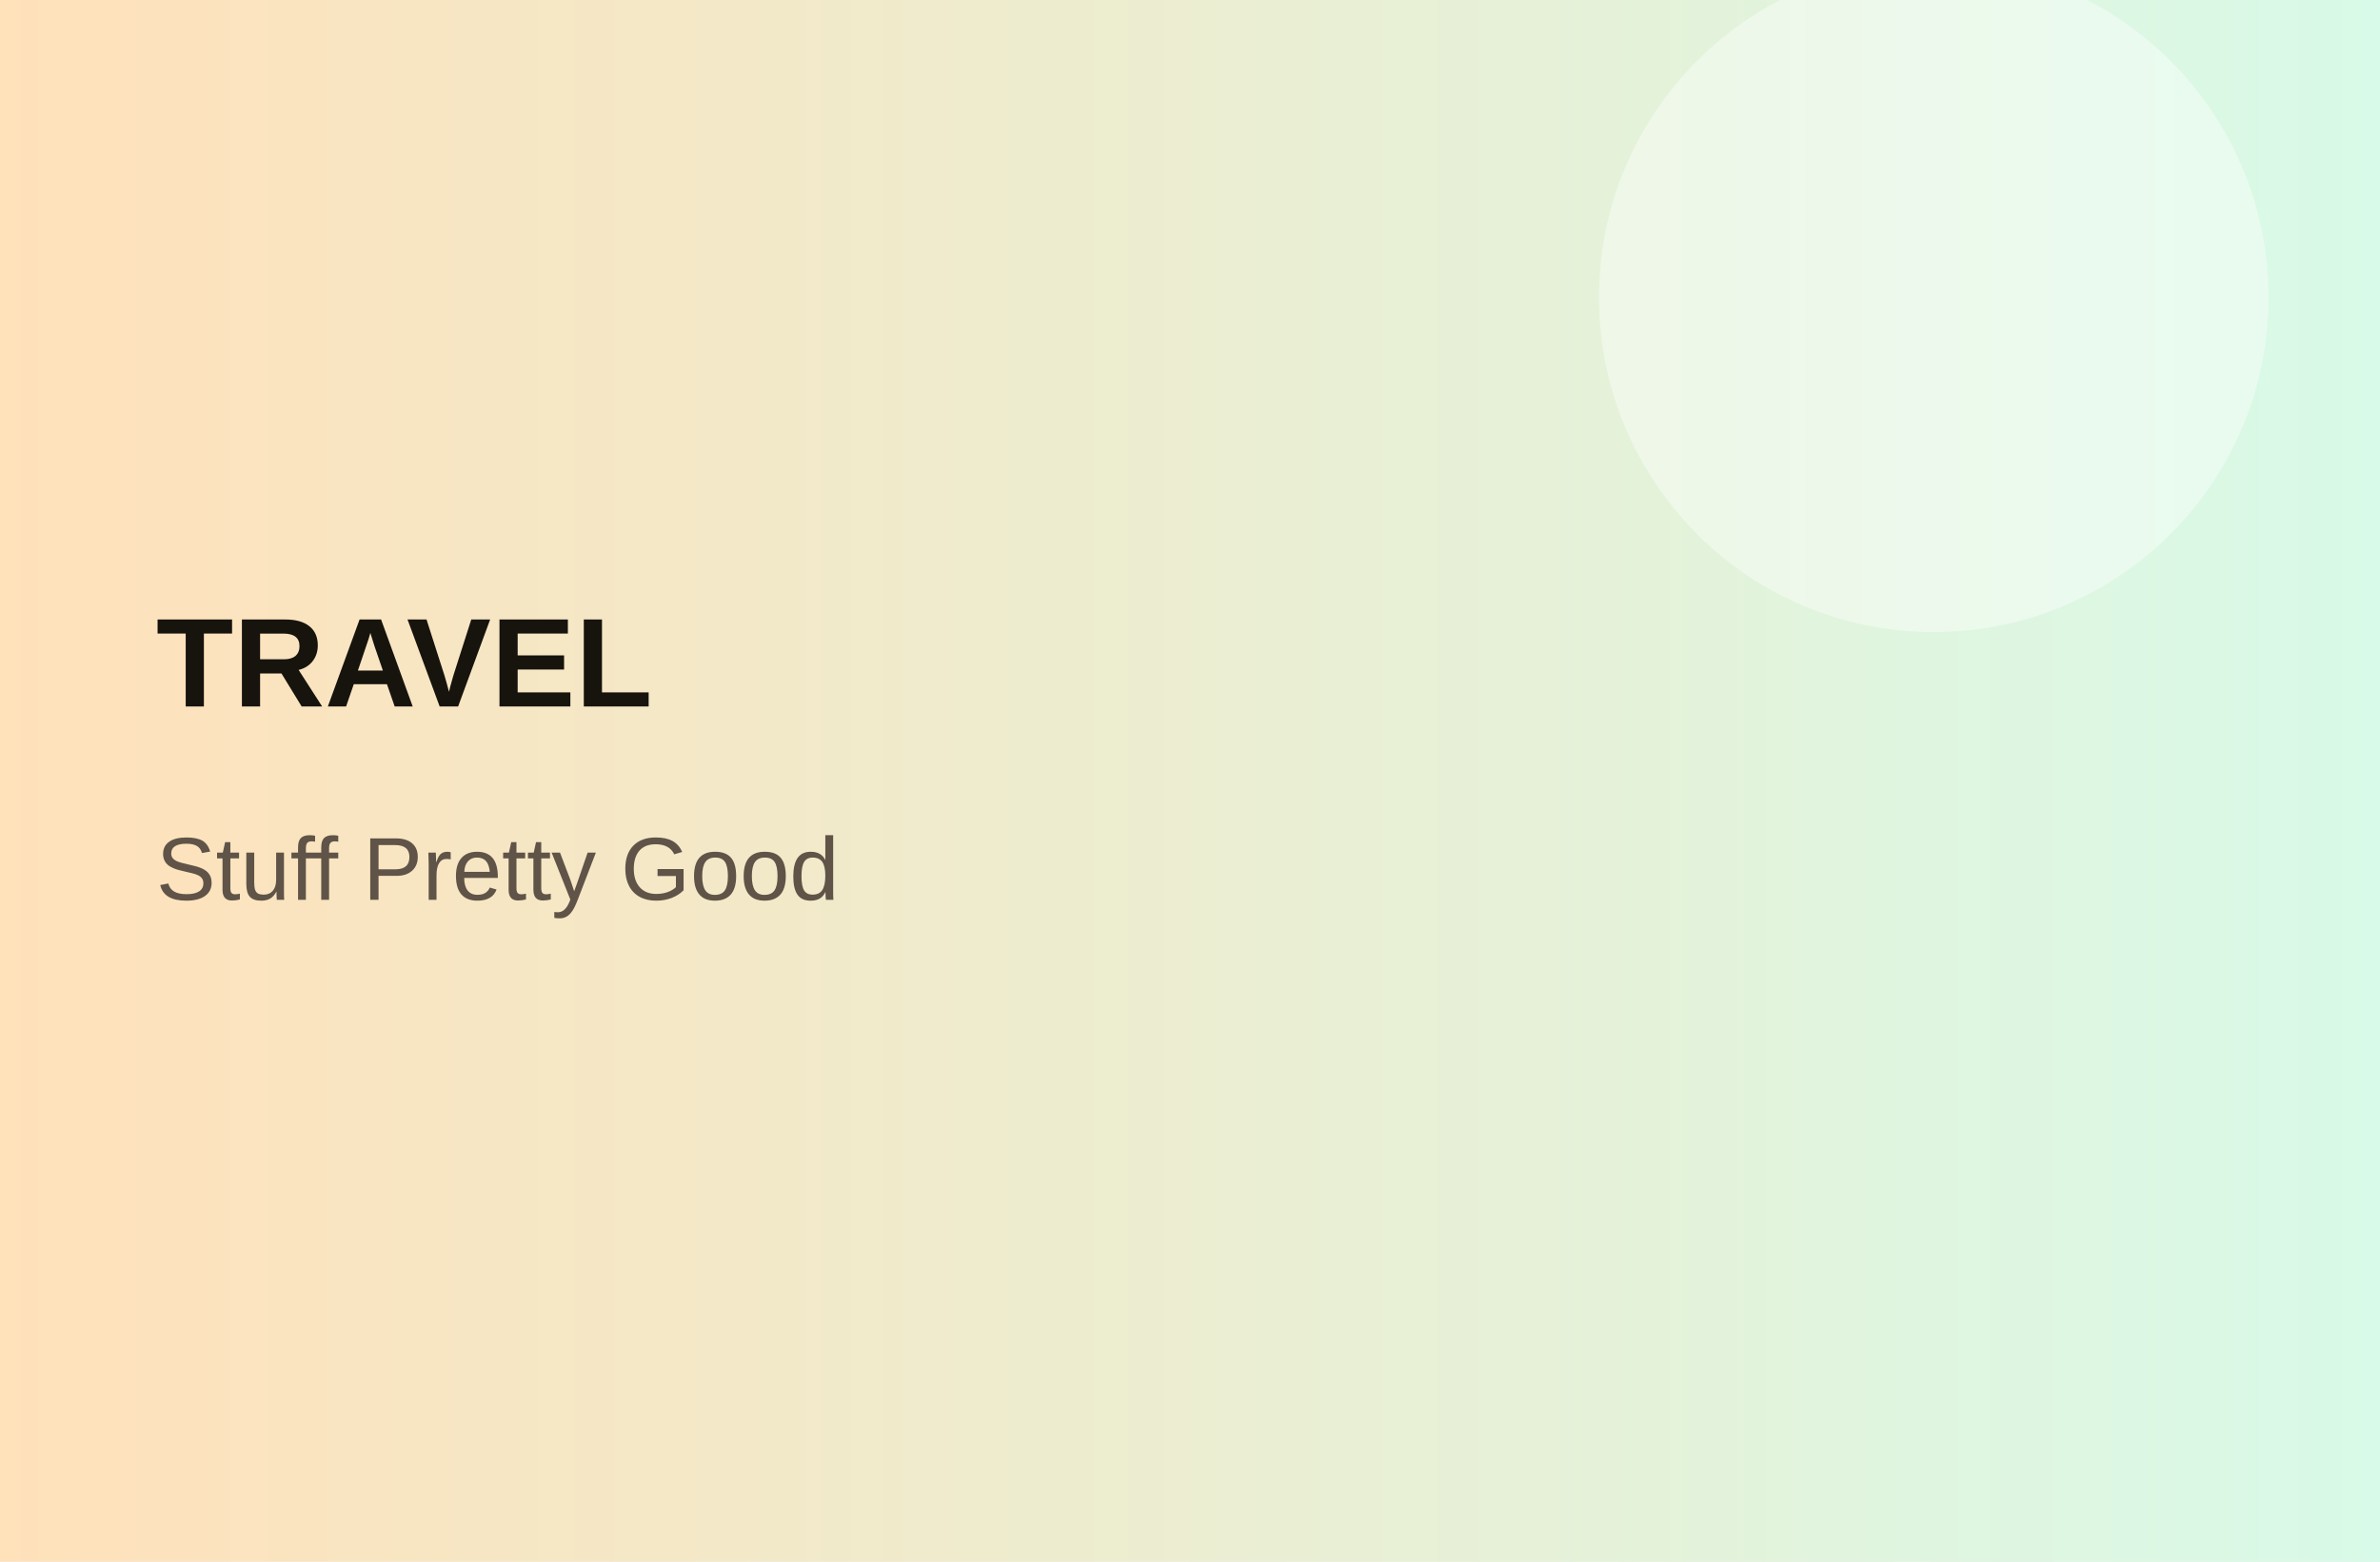
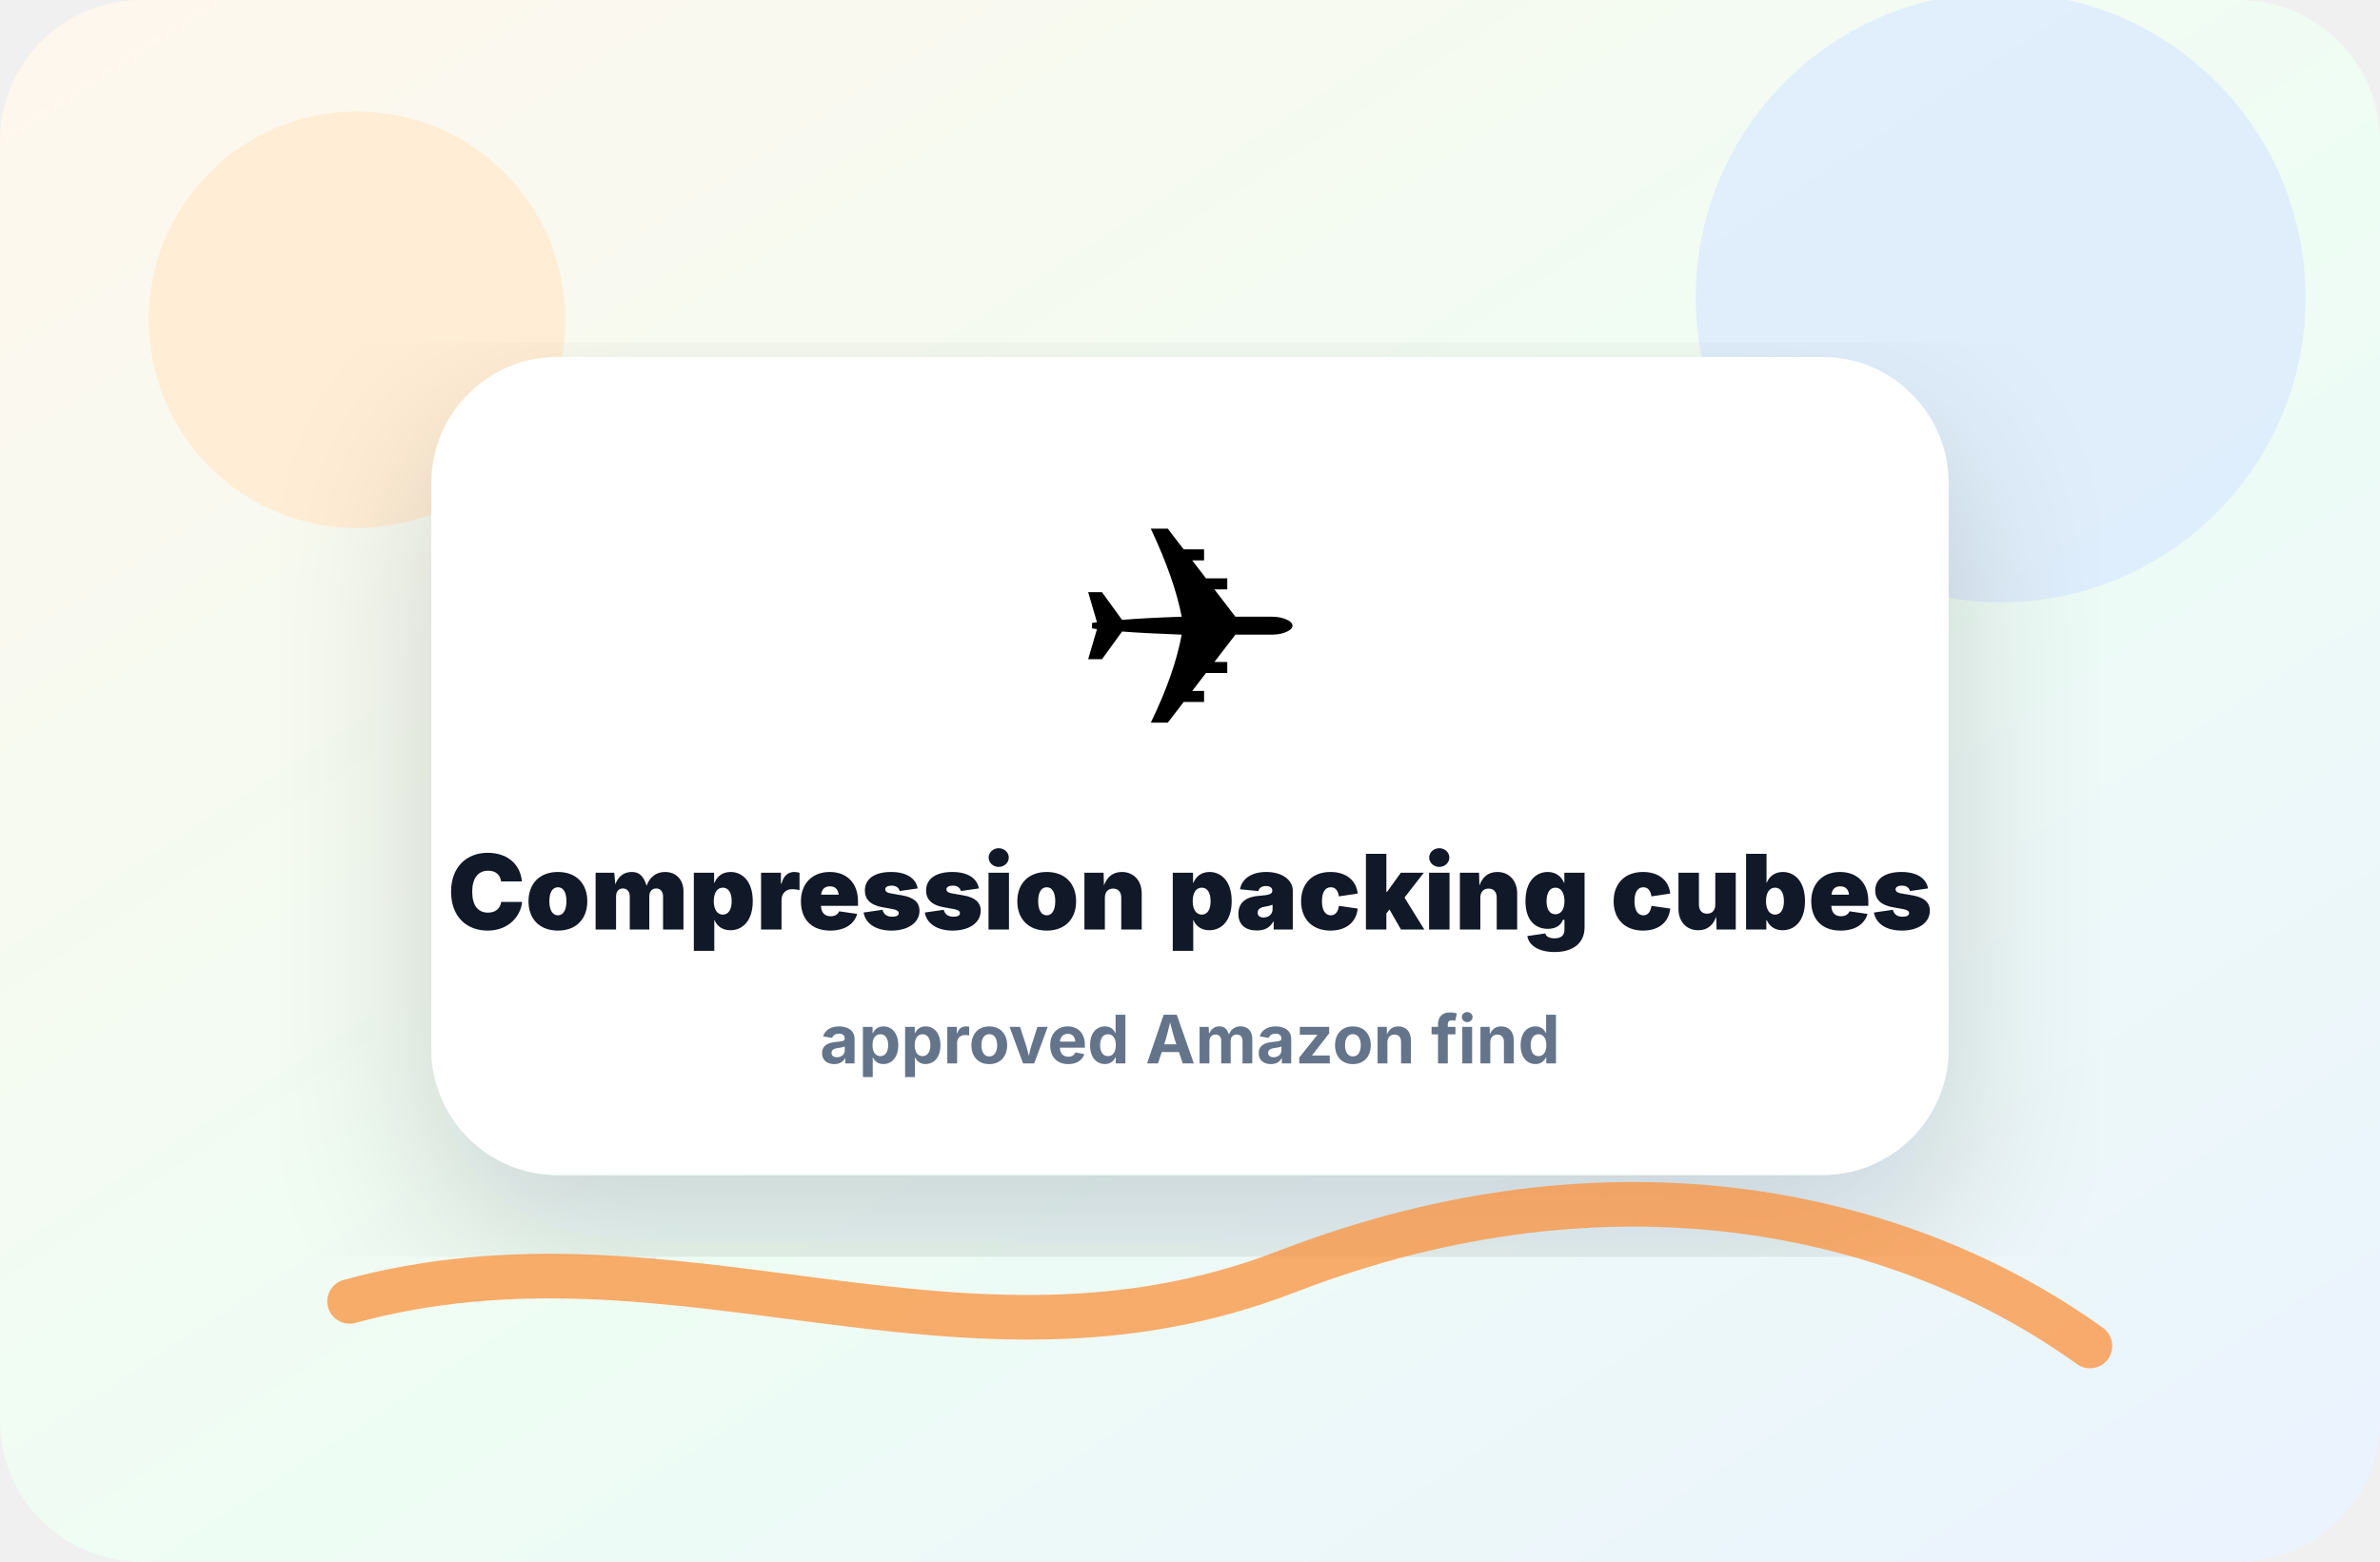
- <svg xmlns="http://www.w3.org/2000/svg" viewBox="0 0 640 420">
+ <svg xmlns="http://www.w3.org/2000/svg" viewBox="0 0 640 420" role="img" aria-label="Compression packing cubes illustration">
  <defs>
-     <linearGradient id="g" x1="0" x2="1">
-       <stop stop-color="#ffe1ba" />
-       <stop offset="1" stop-color="#d8fae8" />
+     <linearGradient id="bg" x1="0" y1="0" x2="1" y2="1">
+       <stop stop-color="#fff7ed" />
+       <stop offset="0.55" stop-color="#eefdf4" />
+       <stop offset="1" stop-color="#eaf2ff" />
    </linearGradient>
+     <filter id="shadow">
+       <feDropShadow dx="0" dy="18" stdDeviation="22" flood-color="#111827" flood-opacity=".16" />
+     </filter>
  </defs>
-   <rect width="640" height="420" fill="url(#g)" />
-   <circle cx="520" cy="80" r="90" fill="#fff6" />
-   <text x="42" y="190" font-family="Arial" font-size="34" font-weight="800" fill="#17130d">TRAVEL</text>
-   <text x="42" y="242" font-family="Arial" font-size="24" fill="#5f5447">Stuff Pretty Good</text>
+   <rect width="640" height="420" rx="38" fill="url(#bg)" />
+   <circle cx="96" cy="86" r="56" fill="#ffedd5" />
+   <circle cx="538" cy="80" r="82" fill="#dbeafe" opacity=".75" />
+   <rect x="116" y="96" width="408" height="220" rx="34" fill="#ffffff" filter="url(#shadow)" />
+   <text x="320" y="196" text-anchor="middle" font-size="76">✈️</text>
+   <text x="320" y="250" text-anchor="middle" font-family="Inter,Arial" font-size="28" font-weight="900" fill="#111827">Compression packing cubes</text>
+   <text x="320" y="286" text-anchor="middle" font-family="Inter,Arial" font-size="18" font-weight="700" fill="#64748b">approved Amazon find</text>
+   <path d="M94 350 C182 326 258 376 346 342 S512 326 562 362" fill="none" stroke="#fb923c" stroke-width="12" stroke-linecap="round" opacity=".75" />
</svg>
